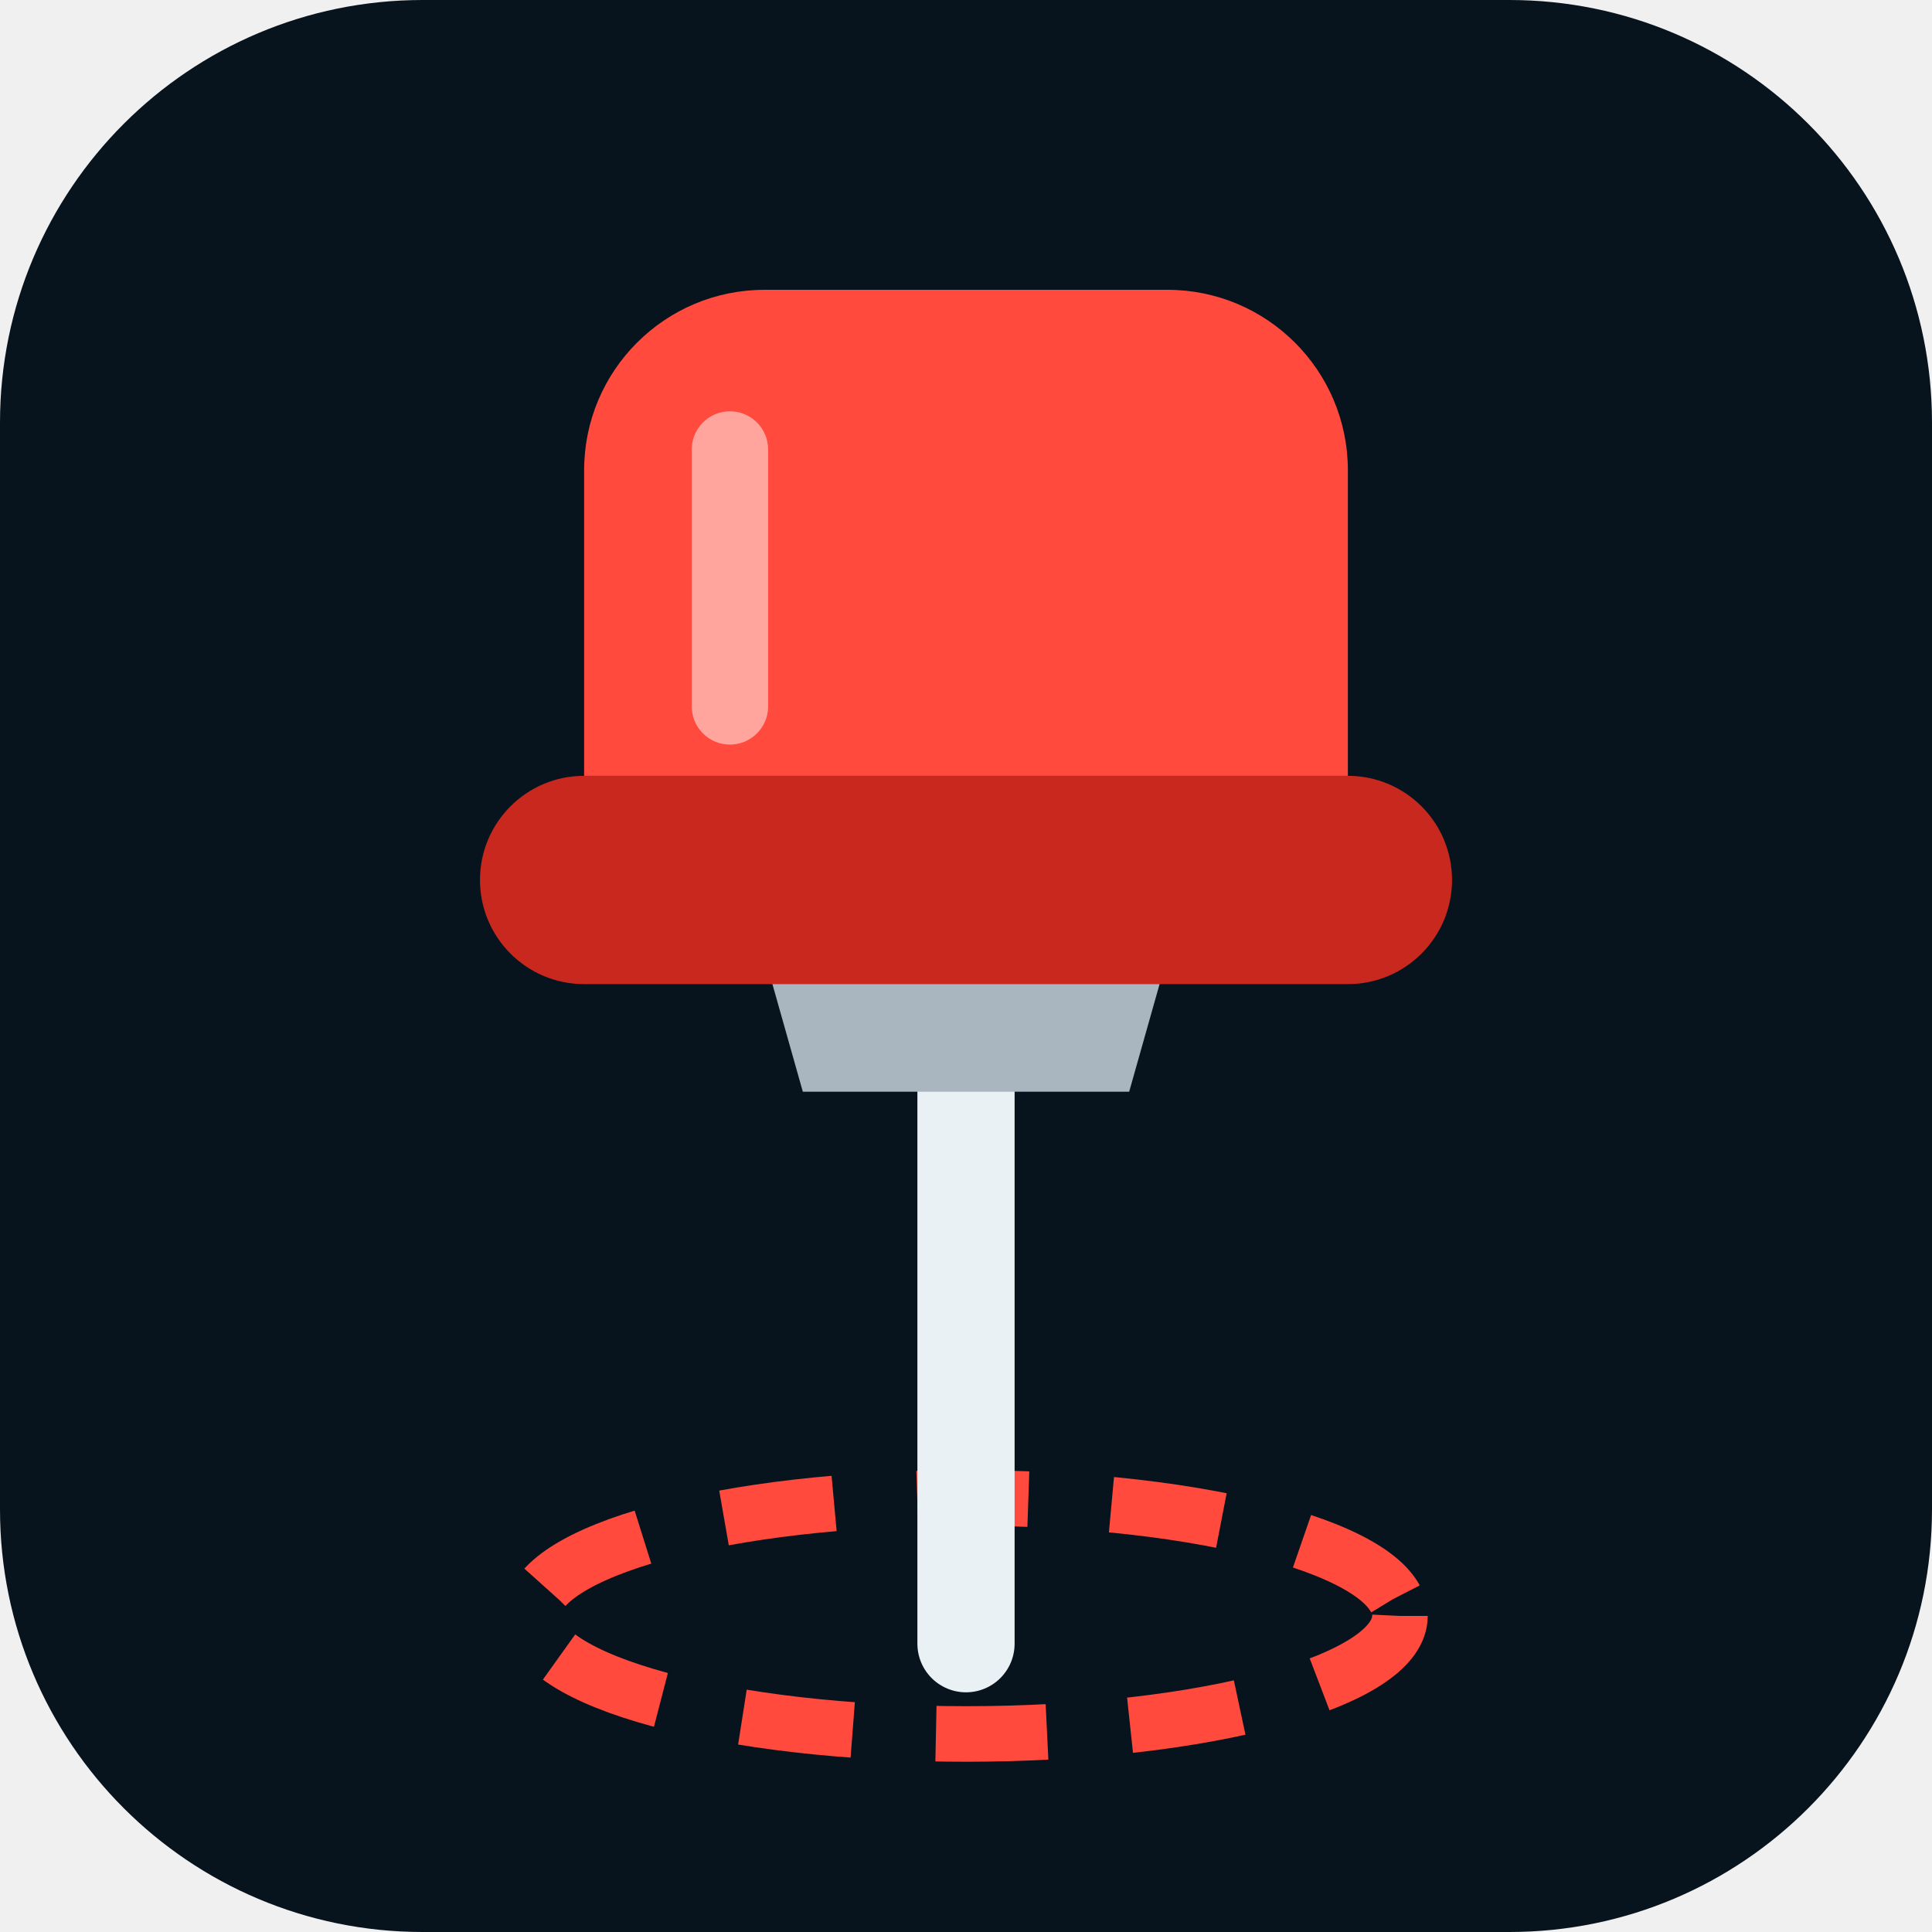
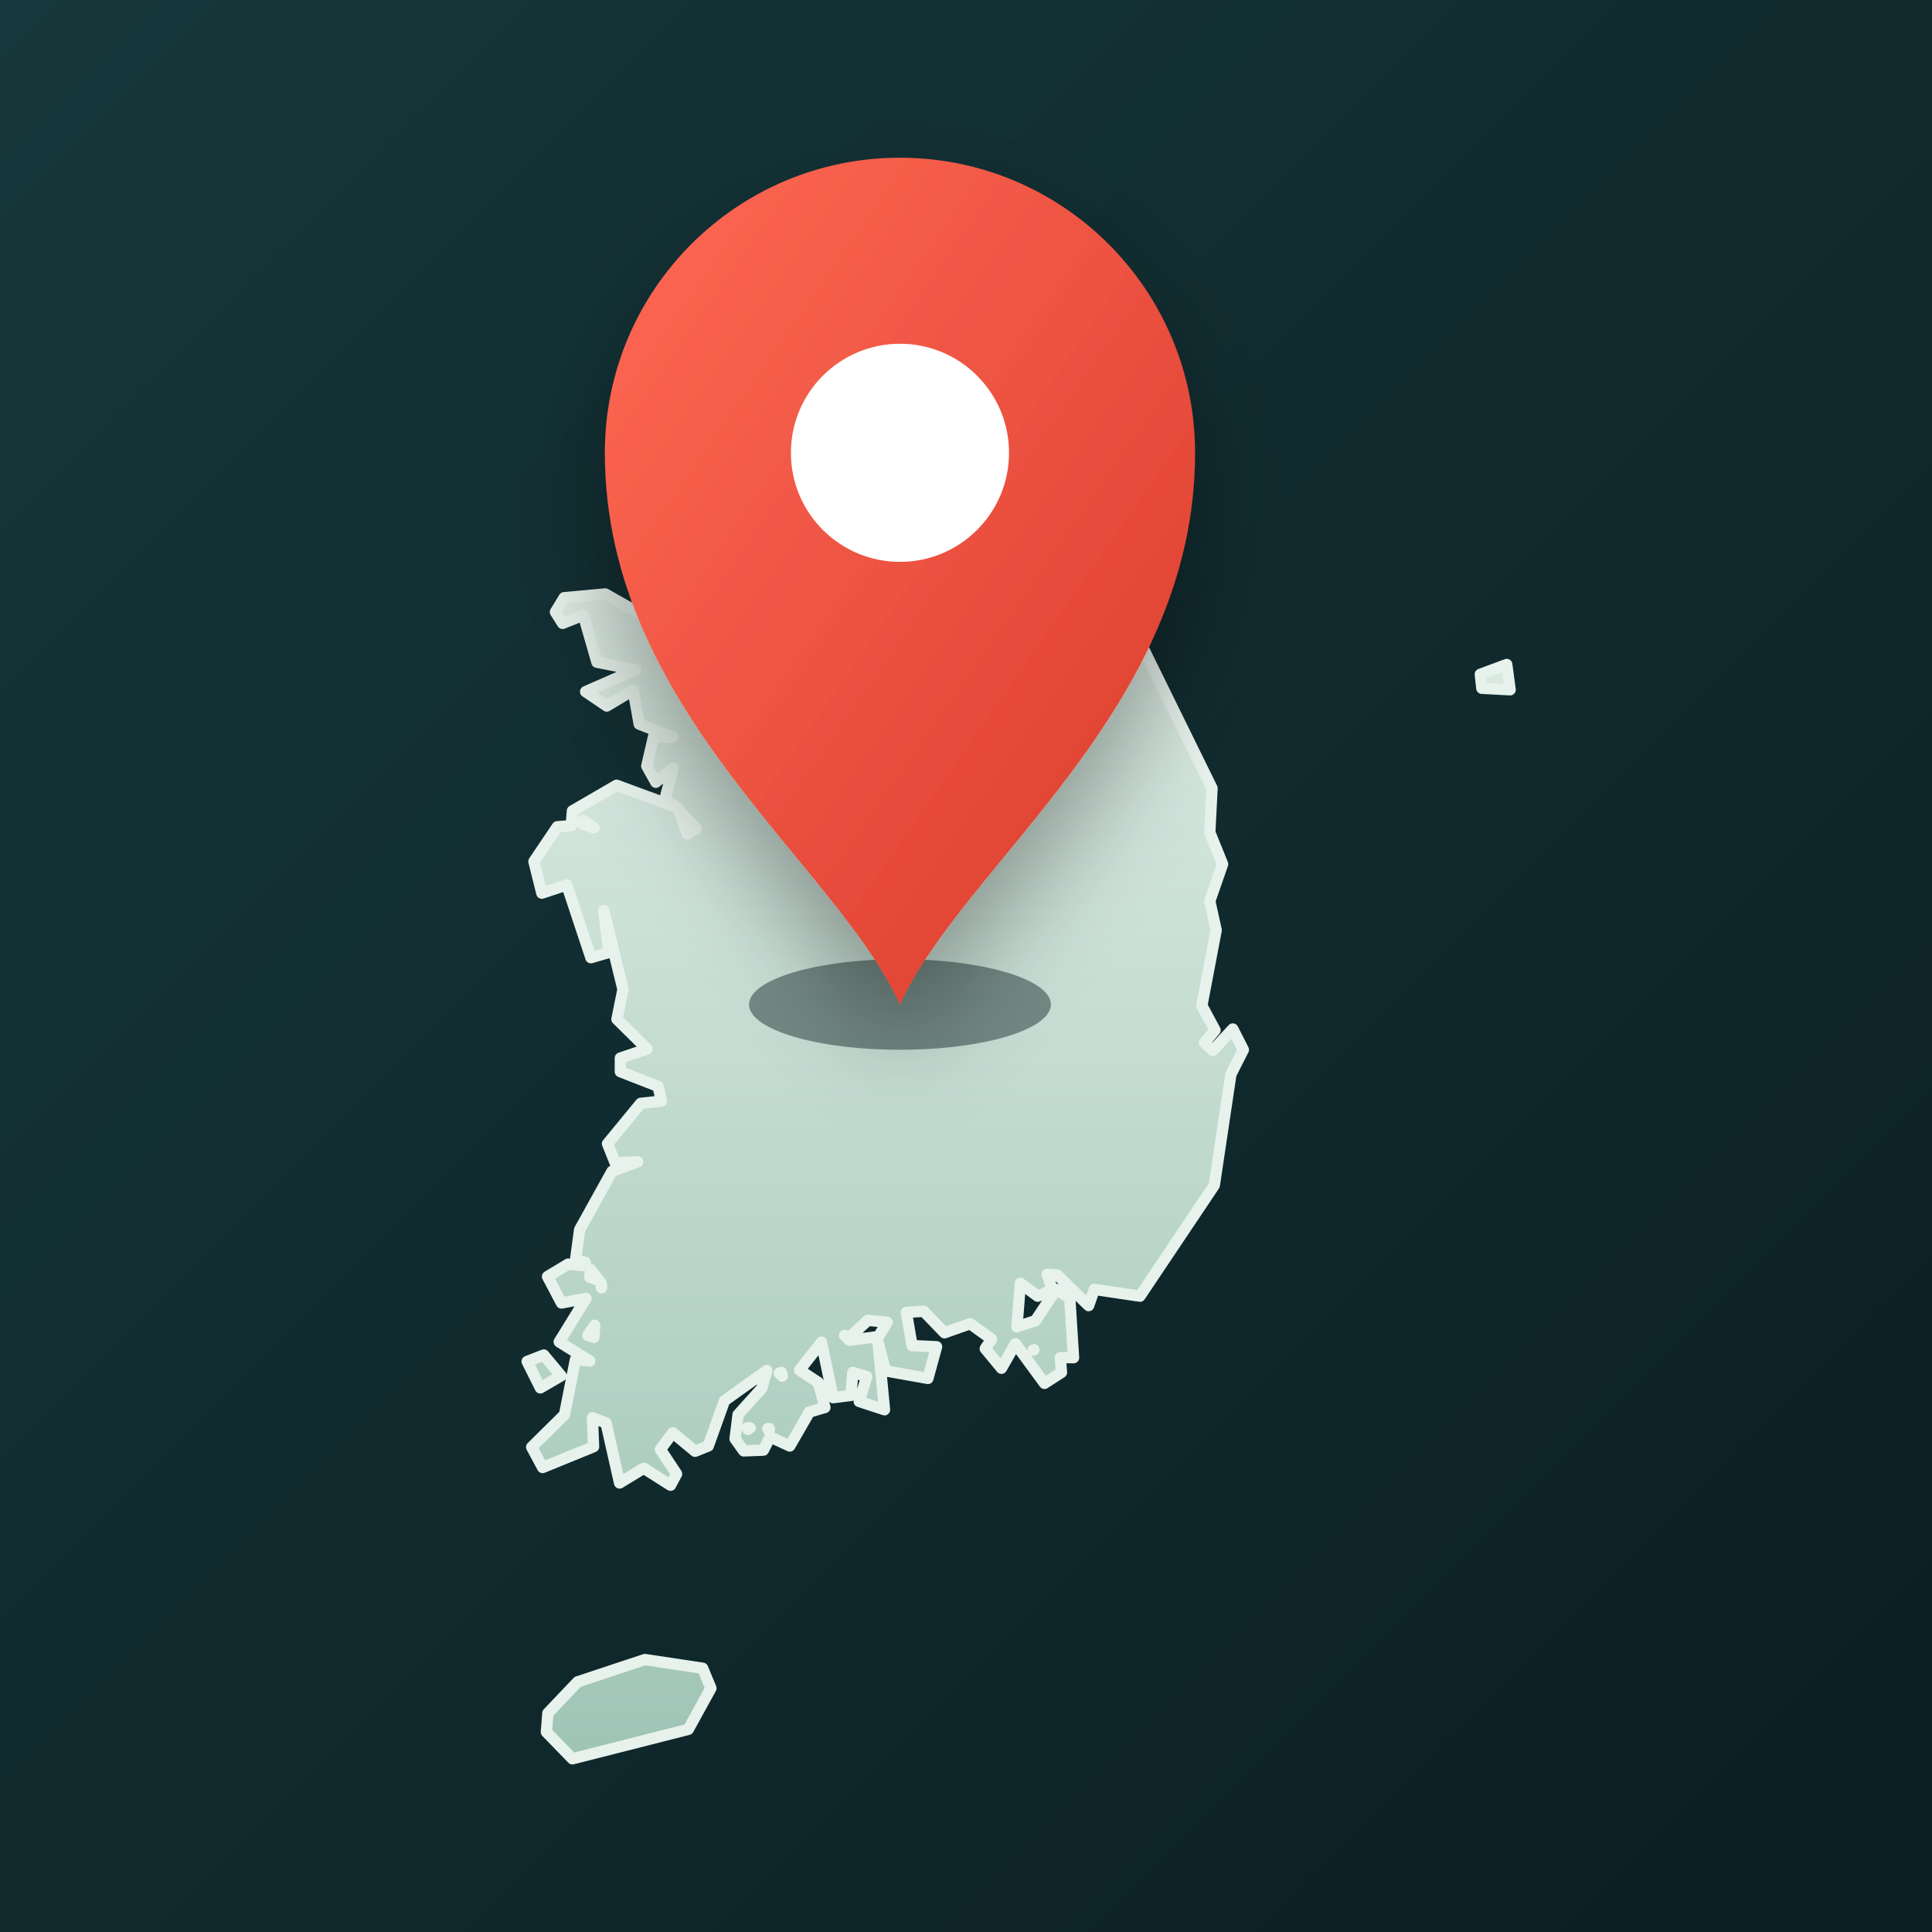
- <svg xmlns="http://www.w3.org/2000/svg" viewBox="0 0 64 64">
-   <rect width="64" height="64" rx="14" fill="#08141D" />
-   <g transform="translate(9 5) scale(1.15)">
-     <ellipse cx="20" cy="42.2" rx="12.5" ry="3.4" fill="none" stroke="#FF4A3D" stroke-width="1.6" stroke-dasharray="3.2 2.4" />
-     <path d="M20 26V43" stroke="#EAF1F5" stroke-width="2.8" stroke-linecap="round" />
-     <path d="M14 22.5h12l-1.3 4.6h-9.4Z" fill="#A9B6BF" />
-     <rect x="6" y="18" width="28" height="6" rx="3" fill="#C9281F" />
-     <path d="M9 18V9.2A5.2 5.2 0 0 1 14.2 4h11.6A5.2 5.2 0 0 1 31 9.2V18Z" fill="#FF4A3D" />
-     <path d="M13.2 8.6v7.4" stroke="#fff" stroke-opacity=".5" stroke-width="2.2" stroke-linecap="round" />
+ <svg xmlns="http://www.w3.org/2000/svg" viewBox="0 0 512 512" width="512" height="512">
+   <defs>
+     <linearGradient id="bg" x1="0" y1="0" x2="1" y2="1">
+       <stop offset="0" stop-color="#16373B" />
+       <stop offset="1" stop-color="#0B1E22" />
+     </linearGradient>
+     <linearGradient id="mp" x1="0" y1="0" x2="0" y2="1">
+       <stop offset="0" stop-color="#E7F2EC" />
+       <stop offset="1" stop-color="#9FC4B6" />
+     </linearGradient>
+     <linearGradient id="pn" x1="0" y1="0" x2="1" y2="1">
+       <stop offset="0" stop-color="#FF6A55" />
+       <stop offset="1" stop-color="#D93A2B" />
+     </linearGradient>
+     <filter id="sh" x="-30%" y="-30%" width="160%" height="170%">
+       <feDropShadow dx="0" dy="8" stdDeviation="8" flood-color="#000" flood-opacity=".35" />
+     </filter>
+   </defs>
+   <rect width="512" height="512" fill="url(#bg)" />
+   <path d="M170.9 439.8 L186.2 442.1 L188.4 447.4 L182.4 458.3 L151.7 466.1 L144.8 459.0 L145.2 454.0 L153.1 445.7 L170.9 439.8Z M139.7 360.8 L144.1 359.1 L148.7 364.6 L143.2 367.8 L139.7 360.8Z M149.6 374.9 L152.5 360.3 L156.3 360.7 L148.2 355.6 L155.3 344.1 L148.8 345.3 L145.1 338.3 L150.6 335.0 L154.2 335.4 L155.1 334.5 L152.5 334.1 L153.6 325.9 L162.2 310.4 L169.0 307.9 L163.0 308.1 L161.0 303.1 L169.8 292.4 L175.3 291.8 L174.4 287.9 L164.4 284.0 L164.4 280.4 L171.5 278.0 L163.5 270.1 L165.1 262.2 L160.0 241.3 L161.4 252.4 L156.6 253.8 L150.2 234.5 L143.6 236.7 L141.5 228.3 L147.7 219.1 L151.4 218.8 L151.7 214.9 L163.4 208.1 L179.4 214.0 L176.2 211.8 L178.4 203.6 L173.8 207.3 L171.4 203.0 L173.2 195.2 L178.4 195.4 L169.4 191.9 L167.8 182.9 L160.8 187.1 L155.2 183.3 L168.4 177.5 L158.2 175.5 L154.6 163.0 L149.1 165.2 L147.2 162.2 L149.5 158.4 L160.4 157.4 L169.4 162.5 L172.4 149.6 L183.8 143.8 L176.1 139.2 L183.4 131.7 L188.4 133.1 L199.0 124.2 L247.2 125.5 L258.2 118.0 L259.6 107.9 L263.2 105.9 L277.5 137.0 L301.2 168.2 L321.2 208.9 L320.6 220.6 L324.0 229.0 L320.6 238.8 L322.3 246.5 L318.5 266.5 L322.0 273.0 L319.2 276.3 L321.4 278.4 L326.7 272.7 L329.5 278.2 L326.2 284.7 L321.8 314.1 L302.1 343.5 L290.0 341.7 L288.5 346.0 L280.2 337.9 L277.5 337.7 L278.9 341.8 L275.0 343.5 L270.4 340.1 L269.5 351.6 L274.4 350.0 L279.9 341.7 L283.5 344.0 L284.5 359.8 L281.0 359.8 L281.3 363.7 L276.8 366.6 L269.1 356.1 L265.4 362.6 L261.1 357.4 L262.8 354.9 L257.1 350.8 L250.3 353.2 L244.8 347.5 L240.2 347.8 L241.7 356.6 L248.2 356.9 L245.9 365.3 L234.7 363.3 L232.7 355.8 L234.4 373.6 L227.7 371.4 L229.7 364.8 L226.0 363.7 L225.5 369.8 L220.8 370.4 L217.7 355.7 L211.9 363.1 L216.9 366.4 L218.6 373.0 L214.5 374.2 L209.3 383.2 L204.1 380.8 L202.3 384.3 L197.1 384.5 L194.8 381.3 L195.6 374.9 L201.9 367.9 L203.2 363.2 L192.0 371.2 L187.7 383.2 L184.2 384.6 L178.3 379.7 L175.0 384.1 L179.3 390.6 L177.7 393.6 L170.6 389.1 L164.2 393.0 L160.6 377.1 L157.0 375.7 L157.3 383.4 L143.8 388.9 L140.9 383.5 L149.6 374.9Z M182.1 221.0 L184.5 219.6 L179.9 214.7 L182.1 221.0Z M230.0 349.9 L225.2 354.3 L223.8 353.9 L225.1 355.2 L232.8 354.2 L235.1 350.4 L230.0 349.9Z M206.5 363.9 L207.3 364.7 L207.1 363.7 L206.5 363.9Z M198.8 378.4 L198.0 378.4 L198.2 378.8 L198.8 378.4Z M203.8 379.2 L203.9 378.6 L203.5 378.6 L203.8 379.2Z M156.5 336.4 L156.3 338.5 L158.7 339.3 L156.5 336.4Z M159.2 339.8 L159.4 340.4 L159.4 341.3 L159.2 339.8Z M157.6 351.2 L155.8 353.9 L157.4 354.4 L157.6 351.2Z M154.4 218.4 L157.4 219.4 L154.5 217.4 L154.4 218.4Z M274.0 357.7 L274.0 357.7 L273.8 357.8 L274.0 357.7Z M399.3 176.1 L400.2 182.8 L392.7 182.4 L392.3 178.7 L399.3 176.1Z " fill="url(#mp)" fill-rule="evenodd" stroke="#E7F2EC" stroke-width="3" stroke-linejoin="round" />
+   <ellipse cx="238.5" cy="266.2" rx="40" ry="12" fill="#0B1E22" opacity=".45" />
+   <g transform="translate(238.5 266.2) scale(1.7)" filter="url(#sh)">
+     <path d="M0 0 C-10 -22 -46 -46 -46 -86 A46 46 0 0 1 46 -86 C46 -46 10 -22 0 0Z" fill="url(#pn)" />
+     <circle cx="0" cy="-86" r="17" fill="#fff" />
  </g>
</svg>
